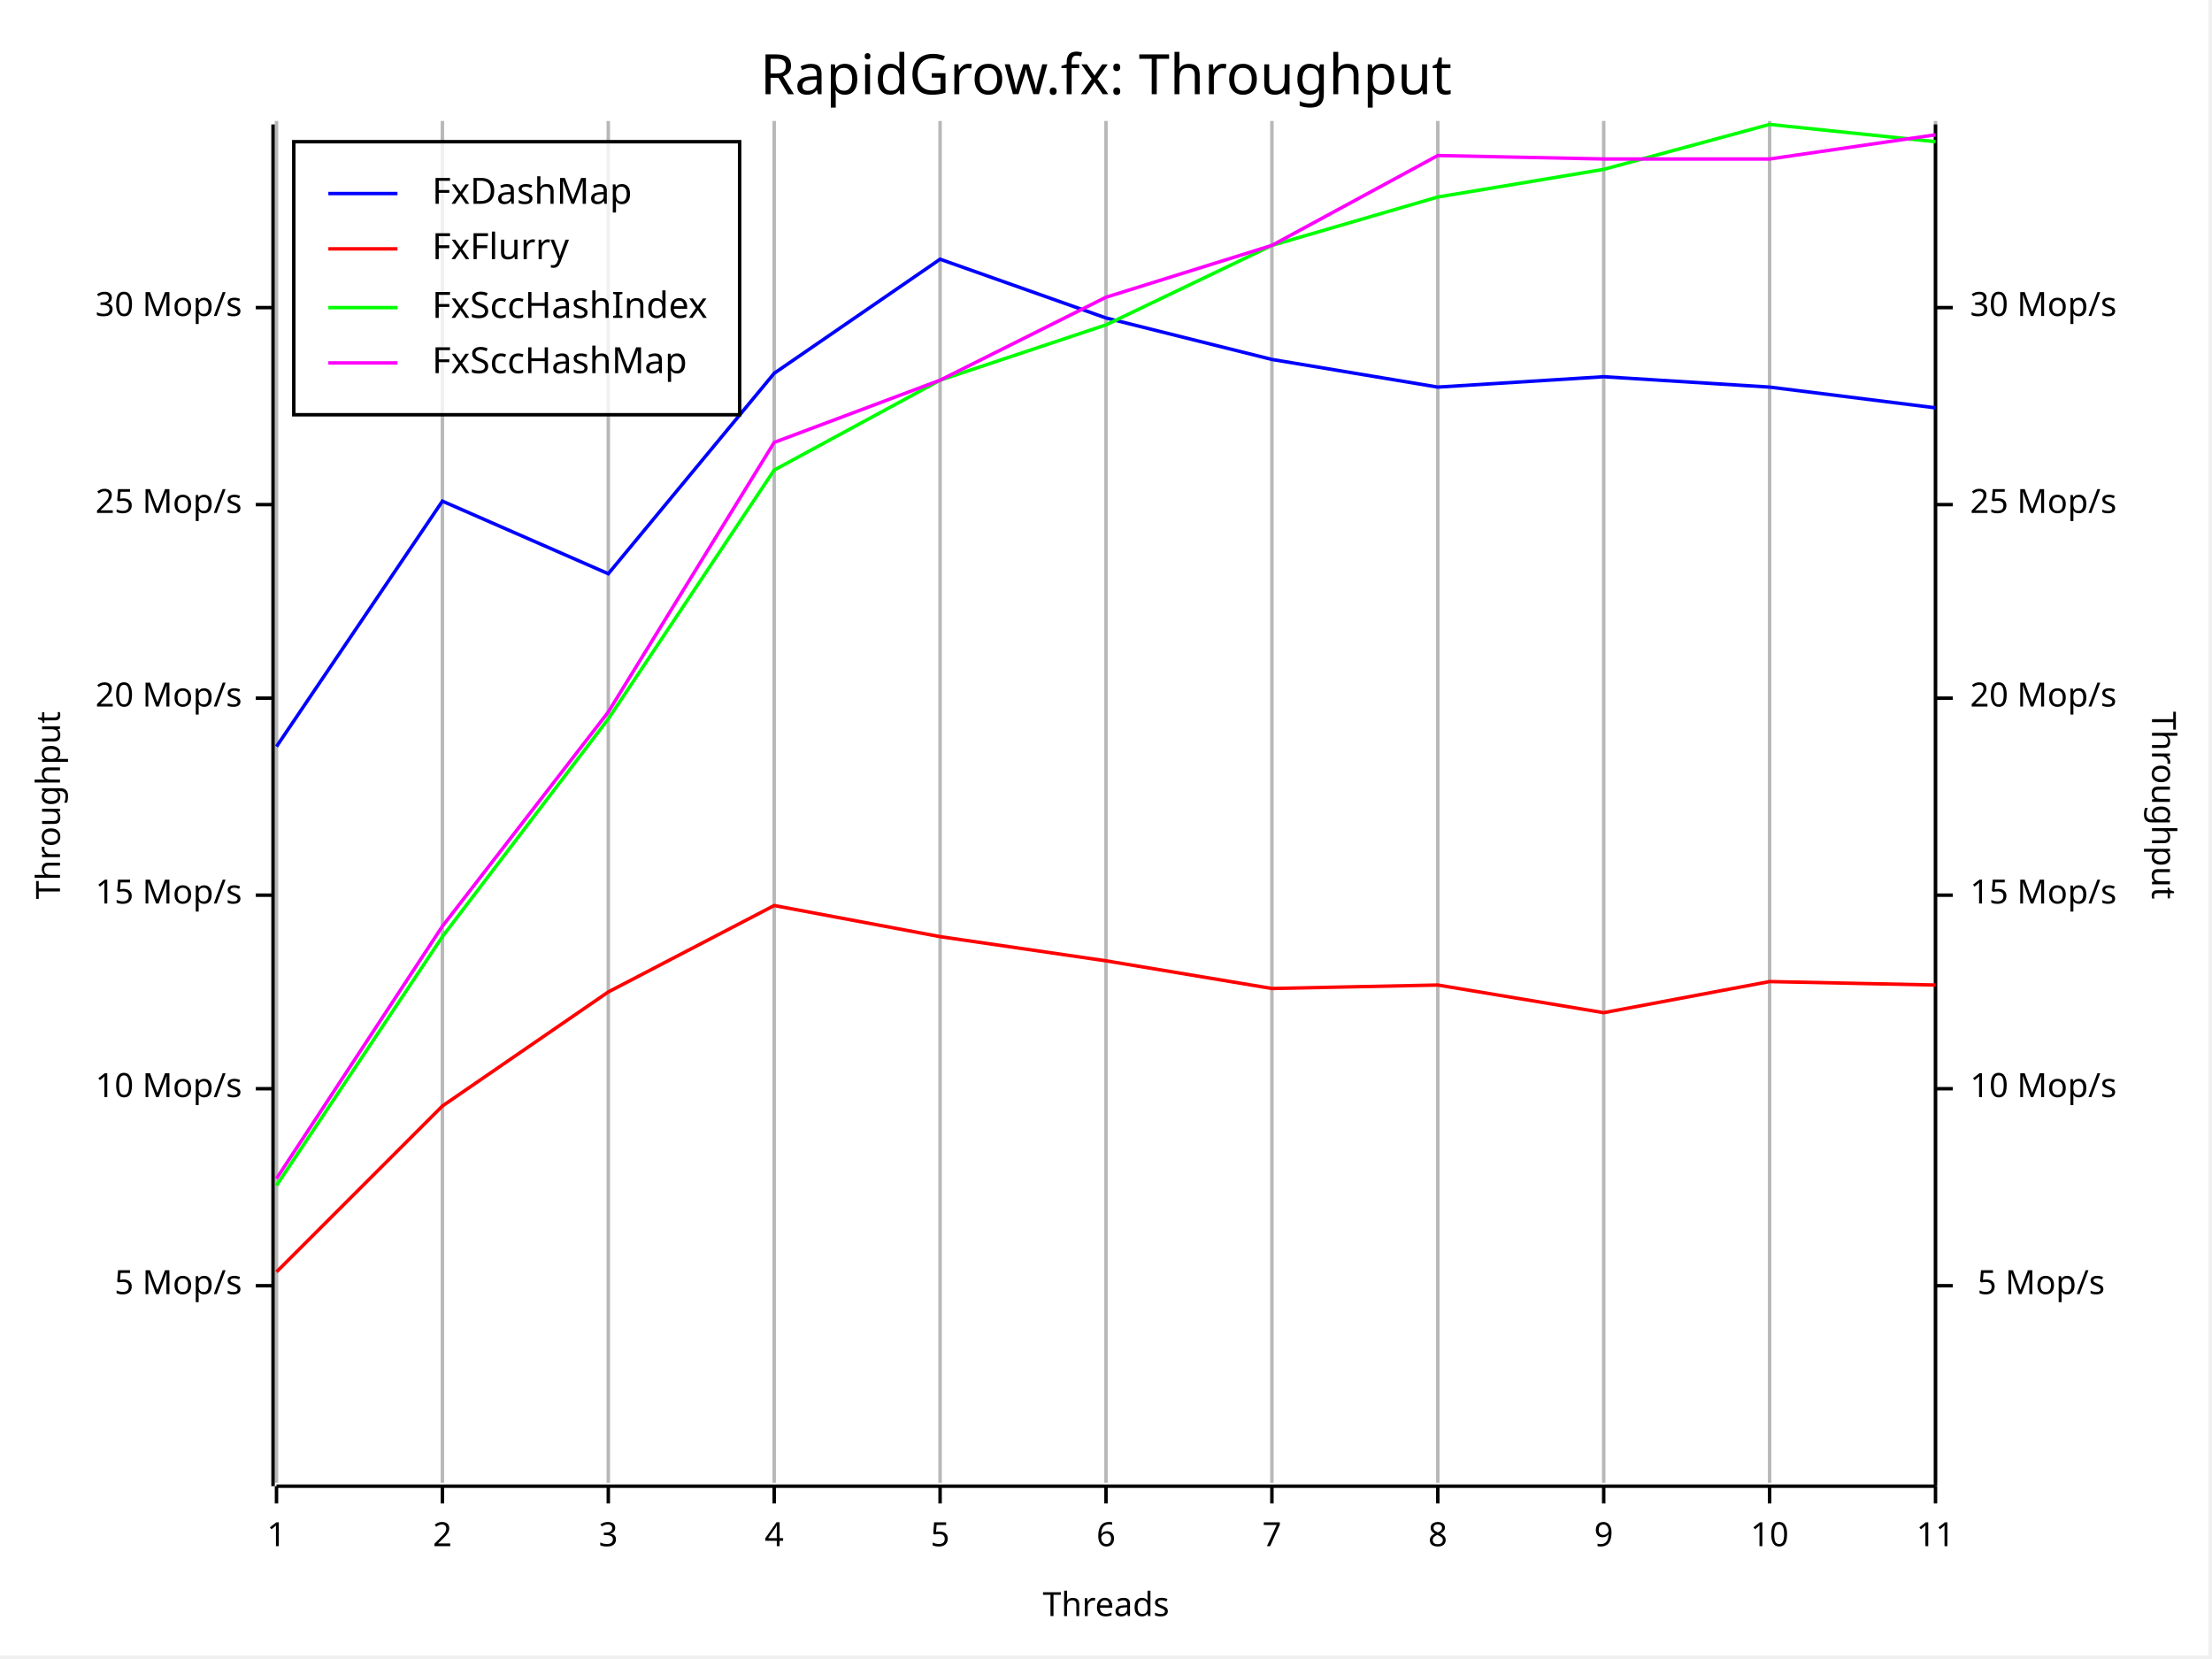
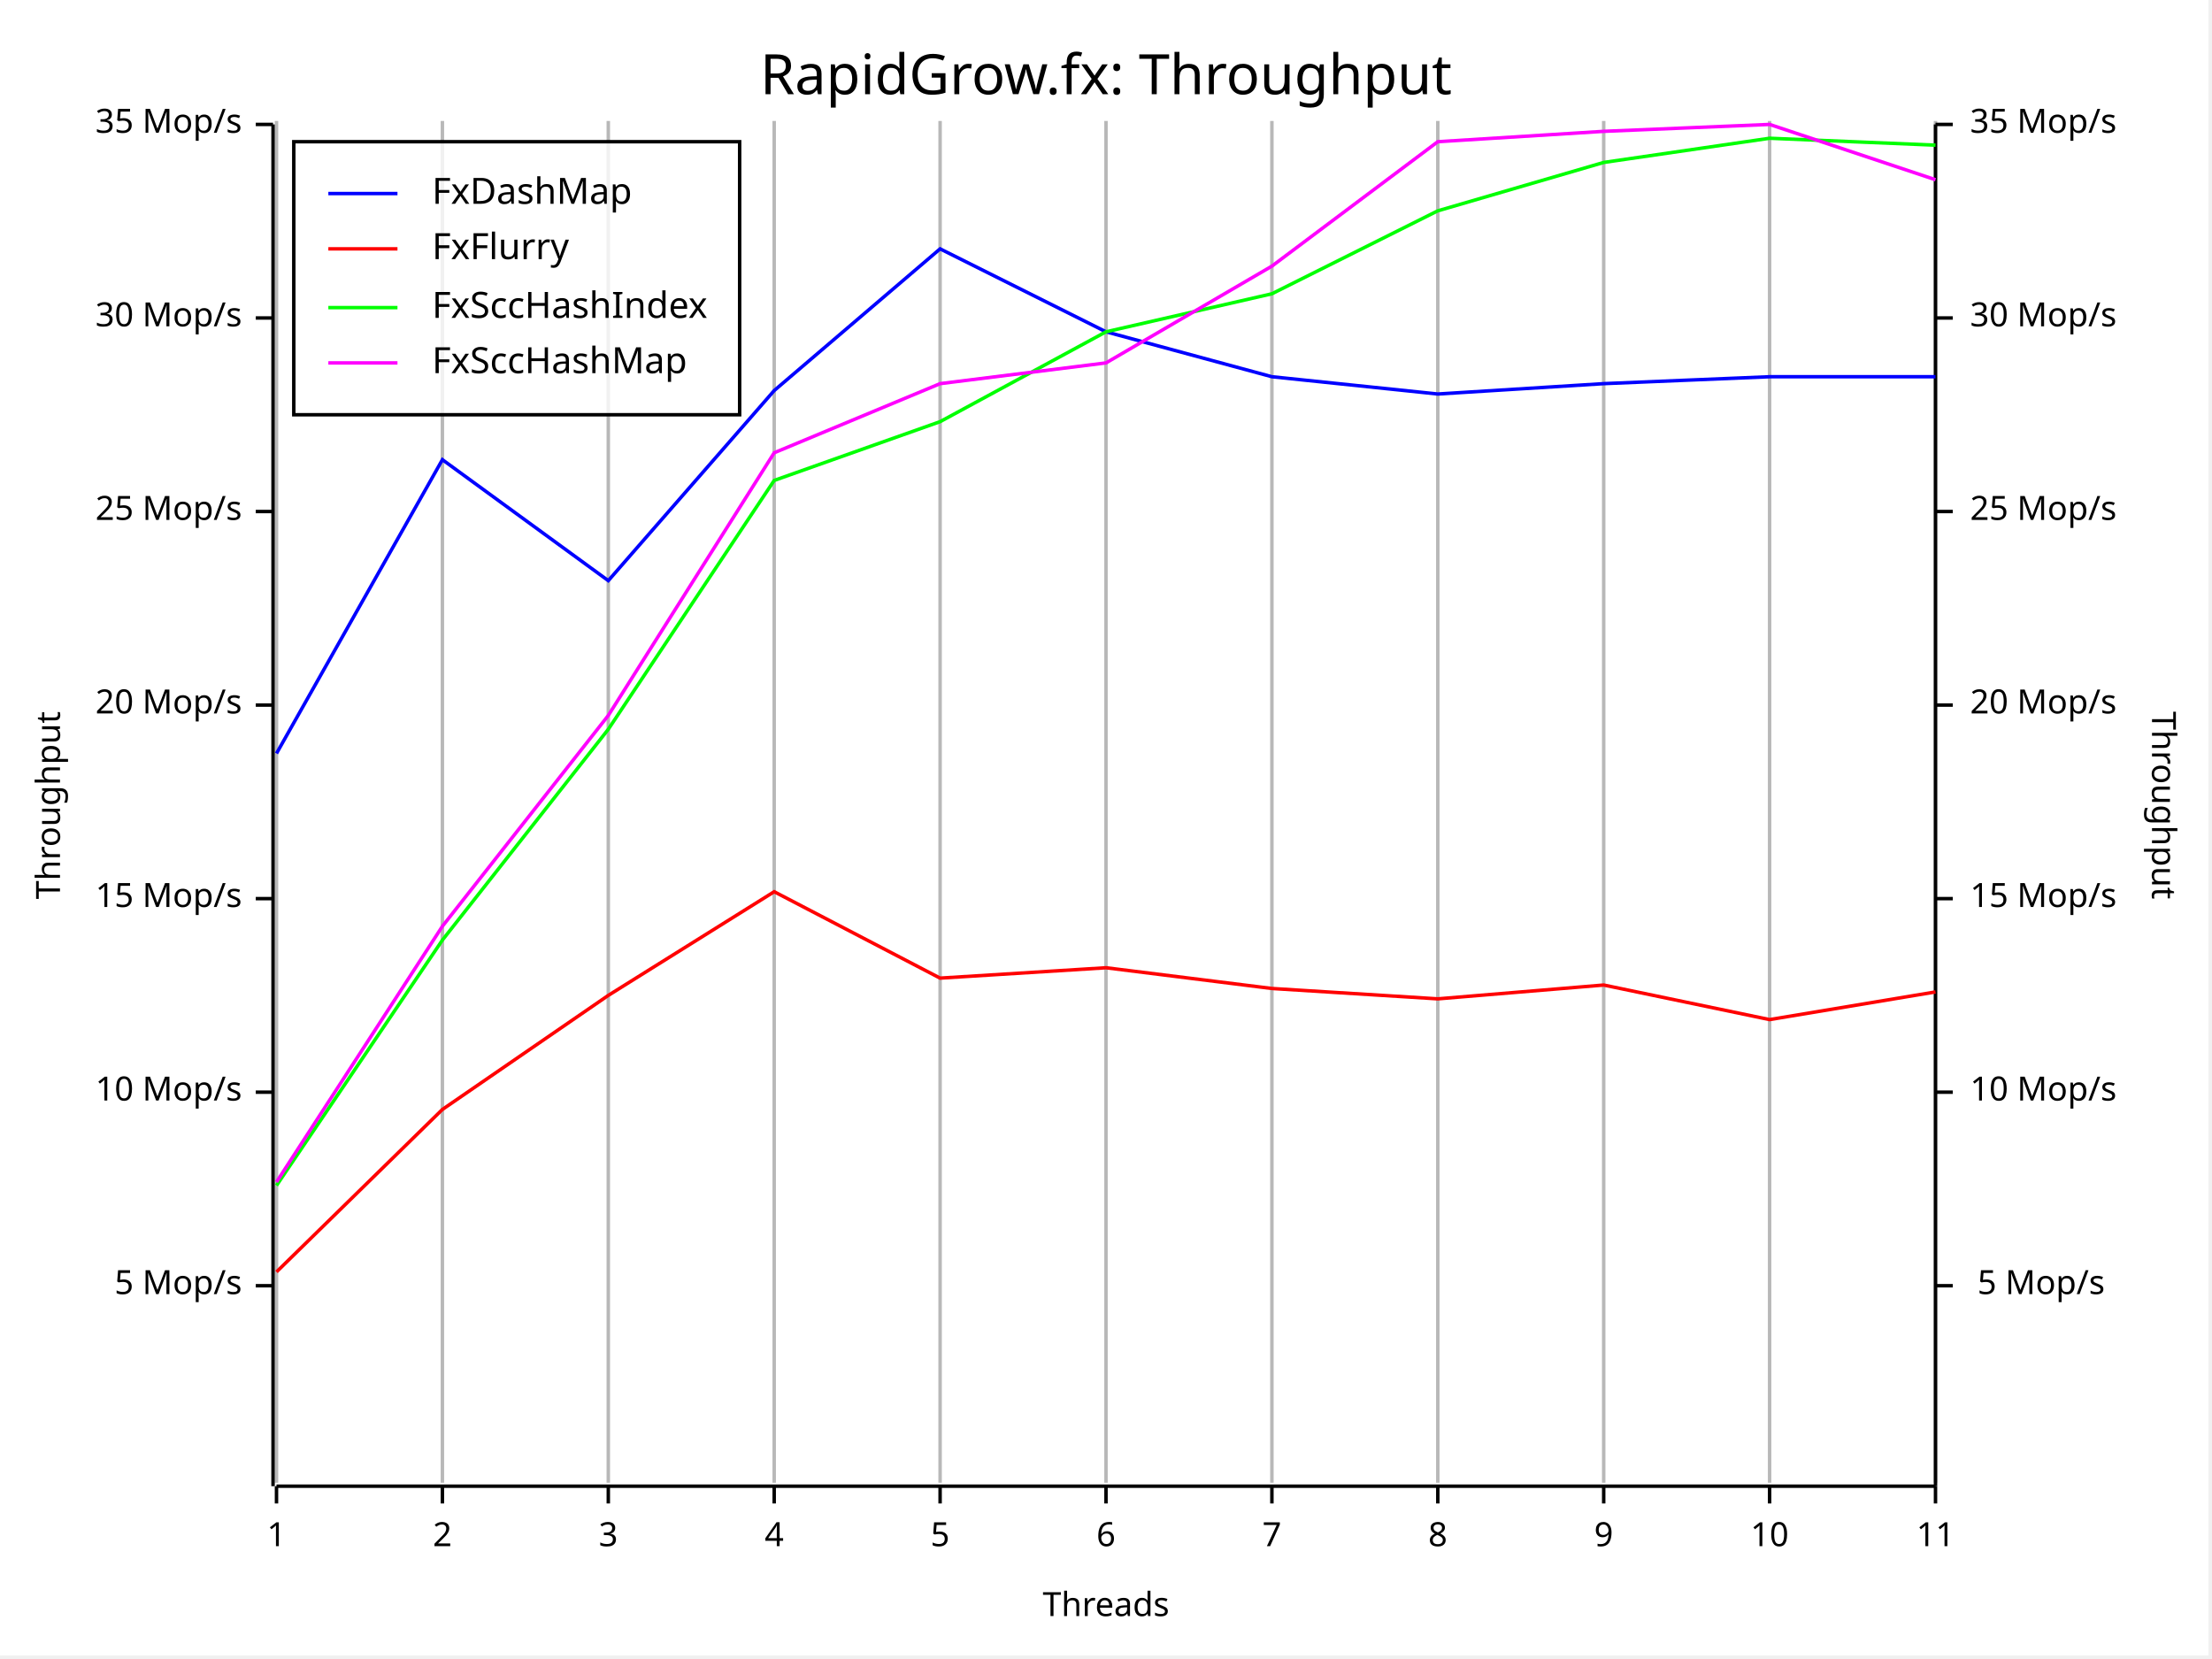
<svg xmlns="http://www.w3.org/2000/svg" width="640" height="480" viewBox="0 0 640 480">
  <rect x="0" y="0" width="639" height="479" opacity="1" fill="#FFFFFF" stroke="none" />
  <text x="320" y="15" dy="0.76em" text-anchor="middle" font-family="Fira Code" font-size="16.129" opacity="1" fill="#000000">
RapidGrow.fx: Throughput
</text>
  <line opacity="0.1" stroke="#000000" stroke-width="1" x1="80" y1="429" x2="80" y2="35" />
  <line opacity="0.1" stroke="#000000" stroke-width="1" x1="128" y1="429" x2="128" y2="35" />
  <line opacity="0.1" stroke="#000000" stroke-width="1" x1="176" y1="429" x2="176" y2="35" />
  <line opacity="0.1" stroke="#000000" stroke-width="1" x1="224" y1="429" x2="224" y2="35" />
  <line opacity="0.1" stroke="#000000" stroke-width="1" x1="272" y1="429" x2="272" y2="35" />
  <line opacity="0.1" stroke="#000000" stroke-width="1" x1="320" y1="429" x2="320" y2="35" />
  <line opacity="0.1" stroke="#000000" stroke-width="1" x1="368" y1="429" x2="368" y2="35" />
  <line opacity="0.1" stroke="#000000" stroke-width="1" x1="416" y1="429" x2="416" y2="35" />
  <line opacity="0.1" stroke="#000000" stroke-width="1" x1="464" y1="429" x2="464" y2="35" />
  <line opacity="0.1" stroke="#000000" stroke-width="1" x1="512" y1="429" x2="512" y2="35" />
  <line opacity="0.1" stroke="#000000" stroke-width="1" x1="560" y1="429" x2="560" y2="35" />
  <text x="10" y="233" dy="0.76em" text-anchor="middle" font-family="sans-serif" font-size="9.677" opacity="1" fill="#000000" transform="rotate(270, 10, 233)">
Throughput
</text>
  <text x="320" y="470" dy="-0.5ex" text-anchor="middle" font-family="sans-serif" font-size="9.677" opacity="1" fill="#000000">
Threads
</text>
  <text x="630" y="233" dy="0.76em" text-anchor="middle" font-family="sans-serif" font-size="9.677" opacity="1" fill="#000000" transform="rotate(90, 630, 233)">
Throughput
</text>
  <line opacity="0.2" stroke="#000000" stroke-width="1" x1="80" y1="429" x2="80" y2="35" />
  <line opacity="0.2" stroke="#000000" stroke-width="1" x1="128" y1="429" x2="128" y2="35" />
  <line opacity="0.2" stroke="#000000" stroke-width="1" x1="176" y1="429" x2="176" y2="35" />
  <line opacity="0.2" stroke="#000000" stroke-width="1" x1="224" y1="429" x2="224" y2="35" />
  <line opacity="0.2" stroke="#000000" stroke-width="1" x1="272" y1="429" x2="272" y2="35" />
  <line opacity="0.2" stroke="#000000" stroke-width="1" x1="320" y1="429" x2="320" y2="35" />
  <line opacity="0.2" stroke="#000000" stroke-width="1" x1="368" y1="429" x2="368" y2="35" />
  <line opacity="0.2" stroke="#000000" stroke-width="1" x1="416" y1="429" x2="416" y2="35" />
  <line opacity="0.2" stroke="#000000" stroke-width="1" x1="464" y1="429" x2="464" y2="35" />
  <line opacity="0.2" stroke="#000000" stroke-width="1" x1="512" y1="429" x2="512" y2="35" />
  <line opacity="0.2" stroke="#000000" stroke-width="1" x1="560" y1="429" x2="560" y2="35" />
  <polyline fill="none" opacity="1" stroke="#000000" stroke-width="1" points="79,36 79,430 " />
  <text x="70" y="372" dy="0.5ex" text-anchor="end" font-family="sans-serif" font-size="9.677" opacity="1" fill="#000000">
5 Mop/s
</text>
  <polyline fill="none" opacity="1" stroke="#000000" stroke-width="1" points="74,372 79,372 " />
-   <text x="70" y="315" dy="0.5ex" text-anchor="end" font-family="sans-serif" font-size="9.677" opacity="1" fill="#000000">
+   <text x="70" y="316" dy="0.5ex" text-anchor="end" font-family="sans-serif" font-size="9.677" opacity="1" fill="#000000">
10 Mop/s
</text>
-   <polyline fill="none" opacity="1" stroke="#000000" stroke-width="1" points="74,315 79,315 " />
-   <text x="70" y="259" dy="0.5ex" text-anchor="end" font-family="sans-serif" font-size="9.677" opacity="1" fill="#000000">
+   <polyline fill="none" opacity="1" stroke="#000000" stroke-width="1" points="74,316 79,316 " />
+   <text x="70" y="260" dy="0.5ex" text-anchor="end" font-family="sans-serif" font-size="9.677" opacity="1" fill="#000000">
15 Mop/s
</text>
-   <polyline fill="none" opacity="1" stroke="#000000" stroke-width="1" points="74,259 79,259 " />
-   <text x="70" y="202" dy="0.5ex" text-anchor="end" font-family="sans-serif" font-size="9.677" opacity="1" fill="#000000">
+   <polyline fill="none" opacity="1" stroke="#000000" stroke-width="1" points="74,260 79,260 " />
+   <text x="70" y="204" dy="0.5ex" text-anchor="end" font-family="sans-serif" font-size="9.677" opacity="1" fill="#000000">
20 Mop/s
</text>
-   <polyline fill="none" opacity="1" stroke="#000000" stroke-width="1" points="74,202 79,202 " />
-   <text x="70" y="146" dy="0.5ex" text-anchor="end" font-family="sans-serif" font-size="9.677" opacity="1" fill="#000000">
+   <polyline fill="none" opacity="1" stroke="#000000" stroke-width="1" points="74,204 79,204 " />
+   <text x="70" y="148" dy="0.5ex" text-anchor="end" font-family="sans-serif" font-size="9.677" opacity="1" fill="#000000">
25 Mop/s
</text>
-   <polyline fill="none" opacity="1" stroke="#000000" stroke-width="1" points="74,146 79,146 " />
-   <text x="70" y="89" dy="0.5ex" text-anchor="end" font-family="sans-serif" font-size="9.677" opacity="1" fill="#000000">
+   <polyline fill="none" opacity="1" stroke="#000000" stroke-width="1" points="74,148 79,148 " />
+   <text x="70" y="92" dy="0.5ex" text-anchor="end" font-family="sans-serif" font-size="9.677" opacity="1" fill="#000000">
30 Mop/s
</text>
-   <polyline fill="none" opacity="1" stroke="#000000" stroke-width="1" points="74,89 79,89 " />
+   <polyline fill="none" opacity="1" stroke="#000000" stroke-width="1" points="74,92 79,92 " />
+   <text x="70" y="36" dy="0.5ex" text-anchor="end" font-family="sans-serif" font-size="9.677" opacity="1" fill="#000000">
+ 35 Mop/s
+ </text>
+   <polyline fill="none" opacity="1" stroke="#000000" stroke-width="1" points="74,36 79,36 " />
  <polyline fill="none" opacity="1" stroke="#000000" stroke-width="1" points="80,430 560,430 " />
  <text x="80" y="440" dy="0.76em" text-anchor="middle" font-family="sans-serif" font-size="9.677" opacity="1" fill="#000000">
1
</text>
  <polyline fill="none" opacity="1" stroke="#000000" stroke-width="1" points="80,430 80,435 " />
  <text x="128" y="440" dy="0.76em" text-anchor="middle" font-family="sans-serif" font-size="9.677" opacity="1" fill="#000000">
2
</text>
  <polyline fill="none" opacity="1" stroke="#000000" stroke-width="1" points="128,430 128,435 " />
  <text x="176" y="440" dy="0.76em" text-anchor="middle" font-family="sans-serif" font-size="9.677" opacity="1" fill="#000000">
3
</text>
  <polyline fill="none" opacity="1" stroke="#000000" stroke-width="1" points="176,430 176,435 " />
  <text x="224" y="440" dy="0.76em" text-anchor="middle" font-family="sans-serif" font-size="9.677" opacity="1" fill="#000000">
4
</text>
  <polyline fill="none" opacity="1" stroke="#000000" stroke-width="1" points="224,430 224,435 " />
  <text x="272" y="440" dy="0.76em" text-anchor="middle" font-family="sans-serif" font-size="9.677" opacity="1" fill="#000000">
5
</text>
  <polyline fill="none" opacity="1" stroke="#000000" stroke-width="1" points="272,430 272,435 " />
  <text x="320" y="440" dy="0.76em" text-anchor="middle" font-family="sans-serif" font-size="9.677" opacity="1" fill="#000000">
6
</text>
  <polyline fill="none" opacity="1" stroke="#000000" stroke-width="1" points="320,430 320,435 " />
  <text x="368" y="440" dy="0.76em" text-anchor="middle" font-family="sans-serif" font-size="9.677" opacity="1" fill="#000000">
7
</text>
  <polyline fill="none" opacity="1" stroke="#000000" stroke-width="1" points="368,430 368,435 " />
  <text x="416" y="440" dy="0.76em" text-anchor="middle" font-family="sans-serif" font-size="9.677" opacity="1" fill="#000000">
8
</text>
  <polyline fill="none" opacity="1" stroke="#000000" stroke-width="1" points="416,430 416,435 " />
  <text x="464" y="440" dy="0.76em" text-anchor="middle" font-family="sans-serif" font-size="9.677" opacity="1" fill="#000000">
9
</text>
  <polyline fill="none" opacity="1" stroke="#000000" stroke-width="1" points="464,430 464,435 " />
  <text x="512" y="440" dy="0.76em" text-anchor="middle" font-family="sans-serif" font-size="9.677" opacity="1" fill="#000000">
10
</text>
  <polyline fill="none" opacity="1" stroke="#000000" stroke-width="1" points="512,430 512,435 " />
  <text x="560" y="440" dy="0.76em" text-anchor="middle" font-family="sans-serif" font-size="9.677" opacity="1" fill="#000000">
11
</text>
  <polyline fill="none" opacity="1" stroke="#000000" stroke-width="1" points="560,430 560,435 " />
  <polyline fill="none" opacity="1" stroke="#000000" stroke-width="1" points="560,36 560,430 " />
  <text x="609" y="372" dy="0.5ex" text-anchor="end" font-family="sans-serif" font-size="9.677" opacity="1" fill="#000000">
5 Mop/s
</text>
  <polyline fill="none" opacity="1" stroke="#000000" stroke-width="1" points="560,372 565,372 " />
-   <text x="570" y="315" dy="0.5ex" text-anchor="start" font-family="sans-serif" font-size="9.677" opacity="1" fill="#000000">
+   <text x="570" y="316" dy="0.5ex" text-anchor="start" font-family="sans-serif" font-size="9.677" opacity="1" fill="#000000">
10 Mop/s
</text>
-   <polyline fill="none" opacity="1" stroke="#000000" stroke-width="1" points="560,315 565,315 " />
-   <text x="570" y="259" dy="0.5ex" text-anchor="start" font-family="sans-serif" font-size="9.677" opacity="1" fill="#000000">
+   <polyline fill="none" opacity="1" stroke="#000000" stroke-width="1" points="560,316 565,316 " />
+   <text x="570" y="260" dy="0.5ex" text-anchor="start" font-family="sans-serif" font-size="9.677" opacity="1" fill="#000000">
15 Mop/s
</text>
-   <polyline fill="none" opacity="1" stroke="#000000" stroke-width="1" points="560,259 565,259 " />
-   <text x="570" y="202" dy="0.5ex" text-anchor="start" font-family="sans-serif" font-size="9.677" opacity="1" fill="#000000">
+   <polyline fill="none" opacity="1" stroke="#000000" stroke-width="1" points="560,260 565,260 " />
+   <text x="570" y="204" dy="0.5ex" text-anchor="start" font-family="sans-serif" font-size="9.677" opacity="1" fill="#000000">
20 Mop/s
</text>
-   <polyline fill="none" opacity="1" stroke="#000000" stroke-width="1" points="560,202 565,202 " />
-   <text x="570" y="146" dy="0.5ex" text-anchor="start" font-family="sans-serif" font-size="9.677" opacity="1" fill="#000000">
+   <polyline fill="none" opacity="1" stroke="#000000" stroke-width="1" points="560,204 565,204 " />
+   <text x="570" y="148" dy="0.5ex" text-anchor="start" font-family="sans-serif" font-size="9.677" opacity="1" fill="#000000">
25 Mop/s
</text>
-   <polyline fill="none" opacity="1" stroke="#000000" stroke-width="1" points="560,146 565,146 " />
-   <text x="570" y="89" dy="0.5ex" text-anchor="start" font-family="sans-serif" font-size="9.677" opacity="1" fill="#000000">
+   <polyline fill="none" opacity="1" stroke="#000000" stroke-width="1" points="560,148 565,148 " />
+   <text x="570" y="92" dy="0.5ex" text-anchor="start" font-family="sans-serif" font-size="9.677" opacity="1" fill="#000000">
30 Mop/s
</text>
-   <polyline fill="none" opacity="1" stroke="#000000" stroke-width="1" points="560,89 565,89 " />
-   <polyline fill="none" opacity="1" stroke="#0000FF" stroke-width="1" points="80,216 128,145 176,166 224,108 272,75 320,92 368,104 416,112 464,109 512,112 560,118 " />
-   <polyline fill="none" opacity="1" stroke="#FF0000" stroke-width="1" points="80,368 128,320 176,287 224,262 272,271 320,278 368,286 416,285 464,293 512,284 560,285 " />
-   <polyline fill="none" opacity="1" stroke="#00FF00" stroke-width="1" points="80,343 128,271 176,208 224,136 272,110 320,94 368,71 416,57 464,49 512,36 560,41 " />
-   <polyline fill="none" opacity="1" stroke="#FF00FF" stroke-width="1" points="80,341 128,268 176,206 224,128 272,110 320,86 368,71 416,45 464,46 512,46 560,39 " />
+   <polyline fill="none" opacity="1" stroke="#000000" stroke-width="1" points="560,92 565,92 " />
+   <text x="570" y="36" dy="0.5ex" text-anchor="start" font-family="sans-serif" font-size="9.677" opacity="1" fill="#000000">
+ 35 Mop/s
+ </text>
+   <polyline fill="none" opacity="1" stroke="#000000" stroke-width="1" points="560,36 565,36 " />
+   <polyline fill="none" opacity="1" stroke="#0000FF" stroke-width="1" points="80,218 128,133 176,168 224,113 272,72 320,96 368,109 416,114 464,111 512,109 560,109 " />
+   <polyline fill="none" opacity="1" stroke="#FF0000" stroke-width="1" points="80,368 128,321 176,288 224,258 272,283 320,280 368,286 416,289 464,285 512,295 560,287 " />
+   <polyline fill="none" opacity="1" stroke="#00FF00" stroke-width="1" points="80,343 128,272 176,211 224,139 272,122 320,96 368,85 416,61 464,47 512,40 560,42 " />
+   <polyline fill="none" opacity="1" stroke="#FF00FF" stroke-width="1" points="80,342 128,268 176,207 224,131 272,111 320,105 368,77 416,41 464,38 512,36 560,52 " />
  <rect x="85" y="41" width="129" height="79" opacity="0.8" fill="#FFFFFF" stroke="none" />
  <rect x="85" y="41" width="129" height="79" opacity="1" fill="none" stroke="#000000" />
  <text x="125" y="51" dy="0.76em" text-anchor="start" font-family="Fira Code" font-size="10.484" opacity="1" fill="#000000">
FxDashMap
</text>
  <text x="125" y="67" dy="0.76em" text-anchor="start" font-family="Fira Code" font-size="10.484" opacity="1" fill="#000000">
FxFlurry
</text>
  <text x="125" y="84" dy="0.76em" text-anchor="start" font-family="Fira Code" font-size="10.484" opacity="1" fill="#000000">
FxSccHashIndex
</text>
  <text x="125" y="100" dy="0.76em" text-anchor="start" font-family="Fira Code" font-size="10.484" opacity="1" fill="#000000">
FxSccHashMap
</text>
  <polyline fill="none" opacity="1" stroke="#0000FF" stroke-width="1" points="95,56 115,56 " />
  <polyline fill="none" opacity="1" stroke="#FF0000" stroke-width="1" points="95,72 115,72 " />
  <polyline fill="none" opacity="1" stroke="#00FF00" stroke-width="1" points="95,89 115,89 " />
  <polyline fill="none" opacity="1" stroke="#FF00FF" stroke-width="1" points="95,105 115,105 " />
</svg>
